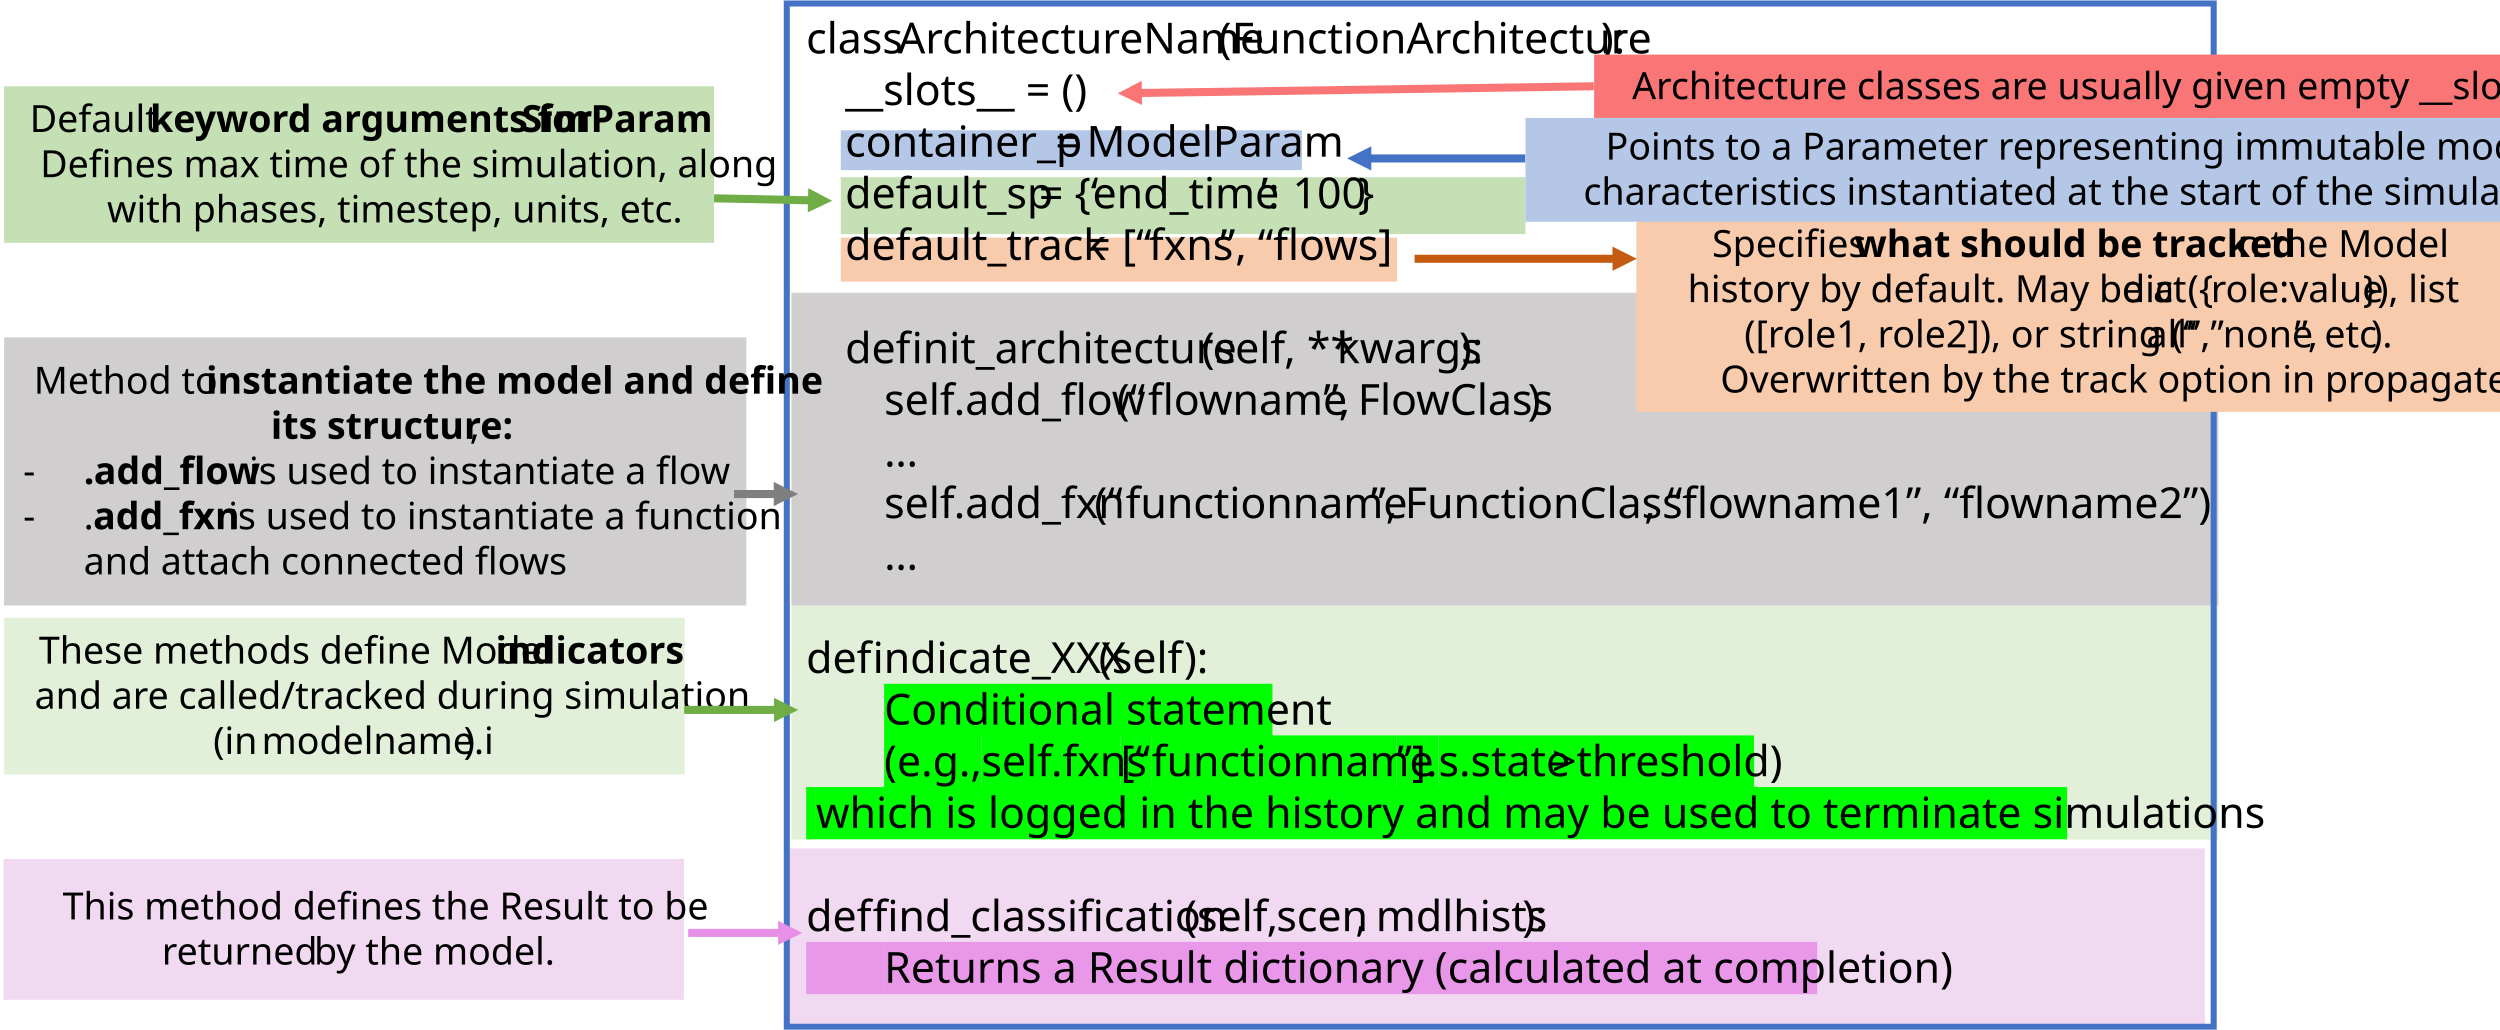
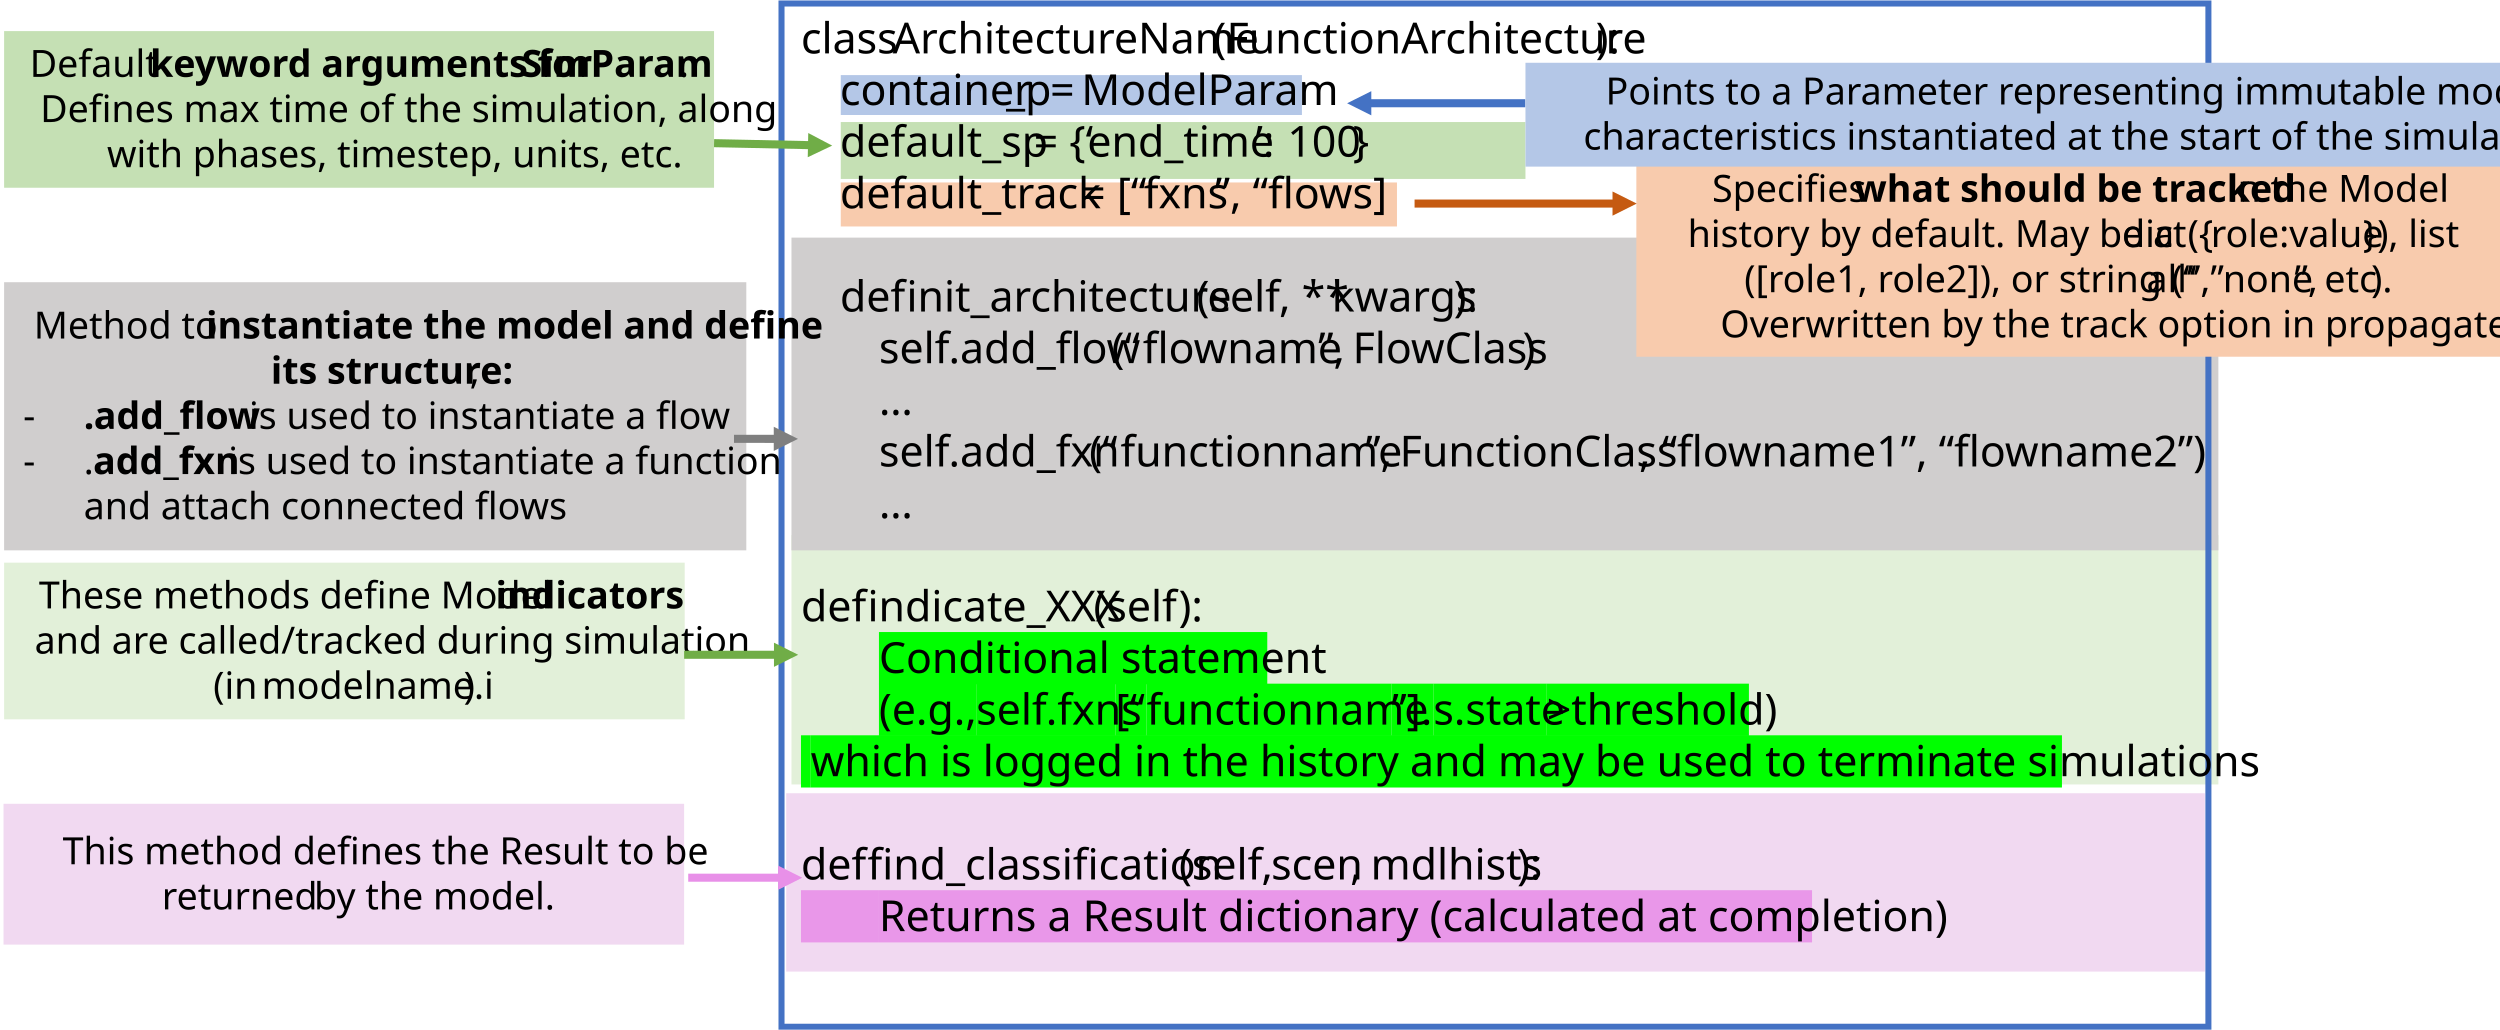
<svg xmlns="http://www.w3.org/2000/svg" width="4261" height="1755" xml:space="preserve" overflow="hidden">
-   <g transform="translate(-68 -232)">
+   <g transform="translate(-68 -326)">
    <rect x="1417" y="1238" width="2432" height="425" fill="#E2F0D9" />
    <rect x="1408" y="1678" width="2418" height="304" fill="#F1D9F1" />
    <rect x="1417" y="731" width="2432" height="533" fill="#D0CECE" />
    <rect x="1501" y="637" width="948" height="75" fill="#F8CBAD" />
    <rect x="1501" y="534" width="1167" height="97" fill="#C5E0B4" />
    <rect x="1501" y="454" width="786" height="68" fill="#B4C7E7" />
-     <rect x="1409" y="238" width="2432" height="1744" stroke="#4472C4" stroke-width="10.312" stroke-miterlimit="8" fill="none" />
-     <path d="M1574.95 1397.42 2236.8 1397.42 2236.8 1486.42 1574.95 1486.42Z" fill="#00FF00" fill-rule="evenodd" />
-     <path d="M1574.95 1485.42 1740.73 1485.42 1740.73 1574.42 1574.95 1574.42Z" fill="#00FF00" fill-rule="evenodd" />
-     <path d="M1740.73 1485.42 1977.89 1485.42 1977.89 1574.42 1740.73 1574.42Z" fill="#00FF00" fill-rule="evenodd" />
-     <path d="M1977.89 1485.42 2031.17 1485.42 2031.17 1574.42 1977.89 1574.42Z" fill="#00FF00" fill-rule="evenodd" />
-     <path d="M2031.17 1485.42 2448.26 1485.42 2448.26 1574.42 2031.17 1574.42Z" fill="#00FF00" fill-rule="evenodd" />
-     <path d="M2448.26 1485.42 2519.87 1485.42 2519.87 1574.42 2448.26 1574.42Z" fill="#00FF00" fill-rule="evenodd" />
-     <path d="M2519.87 1485.42 2713.2 1485.42 2713.2 1574.42 2519.87 1574.42Z" fill="#00FF00" fill-rule="evenodd" />
-     <path d="M2713.2 1485.42 3057.7 1485.42 3057.7 1574.42 2713.2 1574.42Z" fill="#00FF00" fill-rule="evenodd" />
-     <path d="M1442.03 1573.42 1458.65 1573.42 1458.65 1662.42 1442.03 1662.42Z" fill="#00FF00" fill-rule="evenodd" />
-     <path d="M1458.65 1573.42 3591.25 1573.42 3591.25 1662.42 1458.65 1662.42Z" fill="#00FF00" fill-rule="evenodd" />
-     <path d="M1442.03 1837.42 1574.95 1837.42 1574.95 1926.42 1442.03 1926.42Z" fill="#E997E9" fill-rule="evenodd" />
-     <path d="M1574.95 1837.42 3165.3 1837.42 3165.3 1926.42 1574.95 1926.42Z" fill="#E997E9" fill-rule="evenodd" />
-     <text font-family="Calibri,Calibri_MSFontService,sans-serif" font-weight="400" font-size="73" transform="matrix(1 0 0 1 1442.03 323)">class </text>
-     <text font-family="Calibri,Calibri_MSFontService,sans-serif" font-weight="400" font-size="73" transform="matrix(1 0 0 1 1598.44 323)">ArchitectureName</text>
-     <text font-family="Calibri,Calibri_MSFontService,sans-serif" font-weight="400" font-size="73" transform="matrix(1 0 0 1 2145.05 323)">(</text>
-     <text font-family="Calibri,Calibri_MSFontService,sans-serif" font-weight="400" font-size="73" transform="matrix(1 0 0 1 2167.39 323)">FunctionArchitecture</text>
-     <text font-family="Calibri,Calibri_MSFontService,sans-serif" font-weight="400" font-size="73" transform="matrix(1 0 0 1 2796.5 323)">):</text>
-     <text font-family="Calibri,Calibri_MSFontService,sans-serif" font-weight="400" font-size="73" transform="matrix(1 0 0 1 1508.49 411)">__slots__ = ()</text>
-     <text font-family="Calibri,Calibri_MSFontService,sans-serif" font-weight="400" font-size="73" transform="matrix(1 0 0 1 1508.49 499)">container_p</text>
-     <text font-family="Calibri,Calibri_MSFontService,sans-serif" font-weight="400" font-size="73" transform="matrix(1 0 0 1 1866.65 499)">= </text>
-     <text font-family="Calibri,Calibri_MSFontService,sans-serif" font-weight="400" font-size="73" transform="matrix(1 0 0 1 1919.94 499)">ModelParam</text>
-     <text font-family="Calibri,Calibri_MSFontService,sans-serif" font-weight="400" font-size="73" transform="matrix(1 0 0 1 1508.49 587)">default_sp</text>
-     <text font-family="Calibri,Calibri_MSFontService,sans-serif" font-weight="400" font-size="73" transform="matrix(1 0 0 1 1838.7 587)">= {‘</text>
-     <text font-family="Calibri,Calibri_MSFontService,sans-serif" font-weight="400" font-size="73" transform="matrix(1 0 0 1 1930.11 587)">end_time</text>
-     <text font-family="Calibri,Calibri_MSFontService,sans-serif" font-weight="400" font-size="73" transform="matrix(1 0 0 1 2216.57 587)">’:</text>
-     <text font-family="Calibri,Calibri_MSFontService,sans-serif" font-weight="400" font-size="73" transform="matrix(1 0 0 1 2271 587)">100</text>
-     <text font-family="Calibri,Calibri_MSFontService,sans-serif" font-weight="400" font-size="73" transform="matrix(1 0 0 1 2382.71 587)">}</text>
-     <text font-family="Calibri,Calibri_MSFontService,sans-serif" font-weight="400" font-size="73" transform="matrix(1 0 0 1 1508.49 675)">default_track</text>
-     <text font-family="Calibri,Calibri_MSFontService,sans-serif" font-weight="400" font-size="73" transform="matrix(1 0 0 1 1919.68 675)">= [“</text>
-     <text font-family="Calibri,Calibri_MSFontService,sans-serif" font-weight="400" font-size="73" transform="matrix(1 0 0 1 2026.25 675)">fxns</text>
-     <text font-family="Calibri,Calibri_MSFontService,sans-serif" font-weight="400" font-size="73" transform="matrix(1 0 0 1 2147.13 675)">”, “flows]</text>
-     <text font-family="Calibri,Calibri_MSFontService,sans-serif" font-weight="400" font-size="73" transform="matrix(1 0 0 1 1508.49 851)">def </text>
-     <text font-family="Calibri,Calibri_MSFontService,sans-serif" font-weight="400" font-size="73" transform="matrix(1 0 0 1 1621.86 851)">init_architecture</text>
-     <text font-family="Calibri,Calibri_MSFontService,sans-serif" font-weight="400" font-size="73" transform="matrix(1 0 0 1 2116.33 851)">(self, **</text>
-     <text font-family="Calibri,Calibri_MSFontService,sans-serif" font-weight="400" font-size="73" transform="matrix(1 0 0 1 2346.71 851)">kwargs</text>
-     <text font-family="Calibri,Calibri_MSFontService,sans-serif" font-weight="400" font-size="73" transform="matrix(1 0 0 1 2554.57 851)">):</text>
-     <text font-family="Calibri,Calibri_MSFontService,sans-serif" font-weight="400" font-size="73" transform="matrix(1 0 0 1 1574.95 939)">self.add_flow</text>
-     <text font-family="Calibri,Calibri_MSFontService,sans-serif" font-weight="400" font-size="73" transform="matrix(1 0 0 1 1971.38 939)">(“</text>
-     <text font-family="Calibri,Calibri_MSFontService,sans-serif" font-weight="400" font-size="73" transform="matrix(1 0 0 1 2024.66 939)">flowname</text>
-     <text font-family="Calibri,Calibri_MSFontService,sans-serif" font-weight="400" font-size="73" transform="matrix(1 0 0 1 2323.43 939)">”, </text>
-     <text font-family="Calibri,Calibri_MSFontService,sans-serif" font-weight="400" font-size="73" transform="matrix(1 0 0 1 2382.23 939)">FlowClass</text>
-     <text font-family="Calibri,Calibri_MSFontService,sans-serif" font-weight="400" font-size="73" transform="matrix(1 0 0 1 2671.83 939)">)</text>
-     <text font-family="Calibri,Calibri_MSFontService,sans-serif" font-weight="400" font-size="73" transform="matrix(1 0 0 1 1574.95 1027)">…</text>
-     <text font-family="Calibri,Calibri_MSFontService,sans-serif" font-weight="400" font-size="73" transform="matrix(1 0 0 1 1574.95 1115)">self.add_fxn</text>
-     <text font-family="Calibri,Calibri_MSFontService,sans-serif" font-weight="400" font-size="73" transform="matrix(1 0 0 1 1933.3 1115)">(“</text>
-     <text font-family="Calibri,Calibri_MSFontService,sans-serif" font-weight="400" font-size="73" transform="matrix(1 0 0 1 1986.58 1115)">functionname</text>
-     <text font-family="Calibri,Calibri_MSFontService,sans-serif" font-weight="400" font-size="73" transform="matrix(1 0 0 1 2403.66 1115)">”, </text>
-     <text font-family="Calibri,Calibri_MSFontService,sans-serif" font-weight="400" font-size="73" transform="matrix(1 0 0 1 2462.46 1115)">FunctionClass</text>
-     <text font-family="Calibri,Calibri_MSFontService,sans-serif" font-weight="400" font-size="73" transform="matrix(1 0 0 1 2870.38 1115)">, “flowname1”, “flowname2”)</text>
-     <text font-family="Calibri,Calibri_MSFontService,sans-serif" font-weight="400" font-size="73" transform="matrix(1 0 0 1 1574.95 1203)">…</text>
-     <text font-family="Calibri,Calibri_MSFontService,sans-serif" font-weight="400" font-size="73" transform="matrix(1 0 0 1 1442.03 1379)">def </text>
-     <text font-family="Calibri,Calibri_MSFontService,sans-serif" font-weight="400" font-size="73" transform="matrix(1 0 0 1 1555.4 1379)">indicate_XXX</text>
-     <text font-family="Calibri,Calibri_MSFontService,sans-serif" font-weight="400" font-size="73" transform="matrix(1 0 0 1 1940.61 1379)">(</text>
-     <text font-family="Calibri,Calibri_MSFontService,sans-serif" font-weight="400" font-size="73" transform="matrix(1 0 0 1 1962.95 1379)">self):</text>
-     <text font-family="Calibri,Calibri_MSFontService,sans-serif" font-weight="400" font-size="73" transform="matrix(1 0 0 1 1574.95 1467)">Conditional statement</text>
-     <text font-family="Calibri,Calibri_MSFontService,sans-serif" font-weight="400" font-size="73" transform="matrix(1 0 0 1 1574.95 1555)">(e.g., </text>
-     <text font-family="Calibri,Calibri_MSFontService,sans-serif" font-weight="400" font-size="73" transform="matrix(1 0 0 1 1740.73 1555)">self.fxns</text>
-     <text font-family="Calibri,Calibri_MSFontService,sans-serif" font-weight="400" font-size="73" transform="matrix(1 0 0 1 1977.89 1555)">[“</text>
-     <text font-family="Calibri,Calibri_MSFontService,sans-serif" font-weight="400" font-size="73" transform="matrix(1 0 0 1 2031.17 1555)">functionname</text>
-     <text font-family="Calibri,Calibri_MSFontService,sans-serif" font-weight="400" font-size="73" transform="matrix(1 0 0 1 2448.26 1555)">”].</text>
-     <text font-family="Calibri,Calibri_MSFontService,sans-serif" font-weight="400" font-size="73" transform="matrix(1 0 0 1 2519.87 1555)">s.state</text>
-     <text font-family="Calibri,Calibri_MSFontService,sans-serif" font-weight="400" font-size="73" transform="matrix(1 0 0 1 2713.2 1555)">&gt;threshold)</text>
-     <text font-family="Calibri,Calibri_MSFontService,sans-serif" font-weight="400" font-size="73" transform="matrix(1 0 0 1 1442.03 1643)"> </text>
-     <text font-family="Calibri,Calibri_MSFontService,sans-serif" font-weight="400" font-size="73" transform="matrix(1 0 0 1 1458.65 1643)">which is logged in the history and may be used to terminate simulations</text>
-     <text font-family="Calibri,Calibri_MSFontService,sans-serif" font-weight="400" font-size="73" transform="matrix(1 0 0 1 1442.03 1819)">def </text>
-     <text font-family="Calibri,Calibri_MSFontService,sans-serif" font-weight="400" font-size="73" transform="matrix(1 0 0 1 1555.4 1819)">find_classification</text>
-     <text font-family="Calibri,Calibri_MSFontService,sans-serif" font-weight="400" font-size="73" transform="matrix(1 0 0 1 2086.33 1819)">(self, </text>
-     <text font-family="Calibri,Calibri_MSFontService,sans-serif" font-weight="400" font-size="73" transform="matrix(1 0 0 1 2243.38 1819)">scen</text>
-     <text font-family="Calibri,Calibri_MSFontService,sans-serif" font-weight="400" font-size="73" transform="matrix(1 0 0 1 2378.02 1819)">, </text>
-     <text font-family="Calibri,Calibri_MSFontService,sans-serif" font-weight="400" font-size="73" transform="matrix(1 0 0 1 2412.96 1819)">mdlhists</text>
-     <text font-family="Calibri,Calibri_MSFontService,sans-serif" font-weight="400" font-size="73" transform="matrix(1 0 0 1 2662.5 1819)">):</text>
-     <text font-family="Calibri,Calibri_MSFontService,sans-serif" font-weight="400" font-size="73" transform="matrix(1 0 0 1 1442.03 1907)">        </text>
-     <text font-family="Calibri,Calibri_MSFontService,sans-serif" font-weight="400" font-size="73" transform="matrix(1 0 0 1 1574.95 1907)">Returns a Result dictionary (calculated at completion)</text>
+     <rect x="1400" y="332" width="2432" height="1744" stroke="#4472C4" stroke-width="10.312" stroke-miterlimit="8" fill="none" />
+     <path d="M1566.08 1403.24 2227.94 1403.24 2227.94 1492.24 1566.08 1492.24Z" fill="#00FF00" fill-rule="evenodd" />
+     <path d="M1566.08 1491.24 1731.86 1491.24 1731.86 1580.24 1566.08 1580.24Z" fill="#00FF00" fill-rule="evenodd" />
+     <path d="M1731.86 1491.24 1969.03 1491.24 1969.03 1580.24 1731.86 1580.24Z" fill="#00FF00" fill-rule="evenodd" />
+     <path d="M1969.03 1491.24 2022.31 1491.24 2022.31 1580.24 1969.03 1580.24Z" fill="#00FF00" fill-rule="evenodd" />
+     <path d="M2022.31 1491.24 2439.39 1491.24 2439.39 1580.24 2022.31 1580.24Z" fill="#00FF00" fill-rule="evenodd" />
+     <path d="M2439.39 1491.24 2511.01 1491.24 2511.01 1580.24 2439.39 1580.24Z" fill="#00FF00" fill-rule="evenodd" />
+     <path d="M2511.01 1491.24 2704.33 1491.24 2704.33 1580.24 2511.01 1580.24Z" fill="#00FF00" fill-rule="evenodd" />
+     <path d="M2704.33 1491.24 3048.84 1491.24 3048.84 1580.24 2704.33 1580.24Z" fill="#00FF00" fill-rule="evenodd" />
+     <path d="M1433.17 1579.24 1449.78 1579.24 1449.78 1668.24 1433.17 1668.24Z" fill="#00FF00" fill-rule="evenodd" />
+     <path d="M1449.78 1579.24 3582.38 1579.24 3582.38 1668.24 1449.78 1668.24Z" fill="#00FF00" fill-rule="evenodd" />
+     <path d="M1433.17 1843.24 1566.08 1843.24 1566.08 1932.24 1433.17 1932.24Z" fill="#E997E9" fill-rule="evenodd" />
+     <path d="M1566.08 1843.24 3156.43 1843.24 3156.43 1932.24 1566.08 1932.24Z" fill="#E997E9" fill-rule="evenodd" />
+     <text font-family="Calibri,Calibri_MSFontService,sans-serif" font-weight="400" font-size="73" transform="matrix(1 0 0 1 1433.17 417)">class </text>
+     <text font-family="Calibri,Calibri_MSFontService,sans-serif" font-weight="400" font-size="73" transform="matrix(1 0 0 1 1589.57 417)">ArchitectureName</text>
+     <text font-family="Calibri,Calibri_MSFontService,sans-serif" font-weight="400" font-size="73" transform="matrix(1 0 0 1 2136.18 417)">(</text>
+     <text font-family="Calibri,Calibri_MSFontService,sans-serif" font-weight="400" font-size="73" transform="matrix(1 0 0 1 2158.53 417)">FunctionArchitecture</text>
+     <text font-family="Calibri,Calibri_MSFontService,sans-serif" font-weight="400" font-size="73" transform="matrix(1 0 0 1 2787.63 417)">):</text>
+     <text font-family="Calibri,Calibri_MSFontService,sans-serif" font-weight="400" font-size="73" transform="matrix(1 0 0 1 1499.63 505)">container</text>
+     <text font-family="Calibri,Calibri_MSFontService,sans-serif" font-weight="400" font-size="73" transform="matrix(1 0 0 1 1782.74 505)">_p</text>
+     <text font-family="Calibri,Calibri_MSFontService,sans-serif" font-weight="400" font-size="73" transform="matrix(1 0 0 1 1857.79 505)">= </text>
+     <text font-family="Calibri,Calibri_MSFontService,sans-serif" font-weight="400" font-size="73" transform="matrix(1 0 0 1 1911.07 505)">ModelParam</text>
+     <text font-family="Calibri,Calibri_MSFontService,sans-serif" font-weight="400" font-size="73" transform="matrix(1 0 0 1 1499.63 593)">default_sp</text>
+     <text font-family="Calibri,Calibri_MSFontService,sans-serif" font-weight="400" font-size="73" transform="matrix(1 0 0 1 1829.83 593)">= {‘</text>
+     <text font-family="Calibri,Calibri_MSFontService,sans-serif" font-weight="400" font-size="73" transform="matrix(1 0 0 1 1921.25 593)">end_time</text>
+     <text font-family="Calibri,Calibri_MSFontService,sans-serif" font-weight="400" font-size="73" transform="matrix(1 0 0 1 2207.7 593)">’:</text>
+     <text font-family="Calibri,Calibri_MSFontService,sans-serif" font-weight="400" font-size="73" transform="matrix(1 0 0 1 2262.13 593)">100</text>
+     <text font-family="Calibri,Calibri_MSFontService,sans-serif" font-weight="400" font-size="73" transform="matrix(1 0 0 1 2373.85 593)">}</text>
+     <text font-family="Calibri,Calibri_MSFontService,sans-serif" font-weight="400" font-size="73" transform="matrix(1 0 0 1 1499.63 681)">default_track</text>
+     <text font-family="Calibri,Calibri_MSFontService,sans-serif" font-weight="400" font-size="73" transform="matrix(1 0 0 1 1910.82 681)">= [“</text>
+     <text font-family="Calibri,Calibri_MSFontService,sans-serif" font-weight="400" font-size="73" transform="matrix(1 0 0 1 2017.38 681)">fxns</text>
+     <text font-family="Calibri,Calibri_MSFontService,sans-serif" font-weight="400" font-size="73" transform="matrix(1 0 0 1 2138.27 681)">”, “flows]</text>
+     <text font-family="Calibri,Calibri_MSFontService,sans-serif" font-weight="400" font-size="73" transform="matrix(1 0 0 1 1499.63 857)">def </text>
+     <text font-family="Calibri,Calibri_MSFontService,sans-serif" font-weight="400" font-size="73" transform="matrix(1 0 0 1 1612.99 857)">init_architecture</text>
+     <text font-family="Calibri,Calibri_MSFontService,sans-serif" font-weight="400" font-size="73" transform="matrix(1 0 0 1 2107.47 857)">(self, **</text>
+     <text font-family="Calibri,Calibri_MSFontService,sans-serif" font-weight="400" font-size="73" transform="matrix(1 0 0 1 2337.85 857)">kwargs</text>
+     <text font-family="Calibri,Calibri_MSFontService,sans-serif" font-weight="400" font-size="73" transform="matrix(1 0 0 1 2545.7 857)">):</text>
+     <text font-family="Calibri,Calibri_MSFontService,sans-serif" font-weight="400" font-size="73" transform="matrix(1 0 0 1 1566.08 945)">self.add_flow</text>
+     <text font-family="Calibri,Calibri_MSFontService,sans-serif" font-weight="400" font-size="73" transform="matrix(1 0 0 1 1962.52 945)">(“</text>
+     <text font-family="Calibri,Calibri_MSFontService,sans-serif" font-weight="400" font-size="73" transform="matrix(1 0 0 1 2015.8 945)">flowname</text>
+     <text font-family="Calibri,Calibri_MSFontService,sans-serif" font-weight="400" font-size="73" transform="matrix(1 0 0 1 2314.57 945)">”, </text>
+     <text font-family="Calibri,Calibri_MSFontService,sans-serif" font-weight="400" font-size="73" transform="matrix(1 0 0 1 2373.37 945)">FlowClass</text>
+     <text font-family="Calibri,Calibri_MSFontService,sans-serif" font-weight="400" font-size="73" transform="matrix(1 0 0 1 2662.97 945)">)</text>
+     <text font-family="Calibri,Calibri_MSFontService,sans-serif" font-weight="400" font-size="73" transform="matrix(1 0 0 1 1566.08 1033)">…</text>
+     <text font-family="Calibri,Calibri_MSFontService,sans-serif" font-weight="400" font-size="73" transform="matrix(1 0 0 1 1566.08 1121)">self.add_fxn</text>
+     <text font-family="Calibri,Calibri_MSFontService,sans-serif" font-weight="400" font-size="73" transform="matrix(1 0 0 1 1924.43 1121)">(“</text>
+     <text font-family="Calibri,Calibri_MSFontService,sans-serif" font-weight="400" font-size="73" transform="matrix(1 0 0 1 1977.71 1121)">functionname</text>
+     <text font-family="Calibri,Calibri_MSFontService,sans-serif" font-weight="400" font-size="73" transform="matrix(1 0 0 1 2394.8 1121)">”, </text>
+     <text font-family="Calibri,Calibri_MSFontService,sans-serif" font-weight="400" font-size="73" transform="matrix(1 0 0 1 2453.6 1121)">FunctionClass</text>
+     <text font-family="Calibri,Calibri_MSFontService,sans-serif" font-weight="400" font-size="73" transform="matrix(1 0 0 1 2861.52 1121)">, “flowname1”, “flowname2”)</text>
+     <text font-family="Calibri,Calibri_MSFontService,sans-serif" font-weight="400" font-size="73" transform="matrix(1 0 0 1 1566.08 1209)">…</text>
+     <text font-family="Calibri,Calibri_MSFontService,sans-serif" font-weight="400" font-size="73" transform="matrix(1 0 0 1 1433.17 1385)">def </text>
+     <text font-family="Calibri,Calibri_MSFontService,sans-serif" font-weight="400" font-size="73" transform="matrix(1 0 0 1 1546.54 1385)">indicate_XXX</text>
+     <text font-family="Calibri,Calibri_MSFontService,sans-serif" font-weight="400" font-size="73" transform="matrix(1 0 0 1 1931.74 1385)">(self):</text>
+     <text font-family="Calibri,Calibri_MSFontService,sans-serif" font-weight="400" font-size="73" transform="matrix(1 0 0 1 1566.08 1473)">Conditional statement</text>
+     <text font-family="Calibri,Calibri_MSFontService,sans-serif" font-weight="400" font-size="73" transform="matrix(1 0 0 1 1566.08 1561)">(e.g., </text>
+     <text font-family="Calibri,Calibri_MSFontService,sans-serif" font-weight="400" font-size="73" transform="matrix(1 0 0 1 1731.86 1561)">self.fxns</text>
+     <text font-family="Calibri,Calibri_MSFontService,sans-serif" font-weight="400" font-size="73" transform="matrix(1 0 0 1 1969.03 1561)">[“</text>
+     <text font-family="Calibri,Calibri_MSFontService,sans-serif" font-weight="400" font-size="73" transform="matrix(1 0 0 1 2022.31 1561)">functionname</text>
+     <text font-family="Calibri,Calibri_MSFontService,sans-serif" font-weight="400" font-size="73" transform="matrix(1 0 0 1 2439.39 1561)">”].</text>
+     <text font-family="Calibri,Calibri_MSFontService,sans-serif" font-weight="400" font-size="73" transform="matrix(1 0 0 1 2511.01 1561)">s.state</text>
+     <text font-family="Calibri,Calibri_MSFontService,sans-serif" font-weight="400" font-size="73" transform="matrix(1 0 0 1 2704.33 1561)">&gt;threshold)</text>
+     <text font-family="Calibri,Calibri_MSFontService,sans-serif" font-weight="400" font-size="73" transform="matrix(1 0 0 1 1433.17 1649)"> </text>
+     <text font-family="Calibri,Calibri_MSFontService,sans-serif" font-weight="400" font-size="73" transform="matrix(1 0 0 1 1449.78 1649)">which is logged in the history and may be used to terminate simulations</text>
+     <text font-family="Calibri,Calibri_MSFontService,sans-serif" font-weight="400" font-size="73" transform="matrix(1 0 0 1 1433.17 1825)">def </text>
+     <text font-family="Calibri,Calibri_MSFontService,sans-serif" font-weight="400" font-size="73" transform="matrix(1 0 0 1 1546.54 1825)">find_classification</text>
+     <text font-family="Calibri,Calibri_MSFontService,sans-serif" font-weight="400" font-size="73" transform="matrix(1 0 0 1 2077.47 1825)">(self, </text>
+     <text font-family="Calibri,Calibri_MSFontService,sans-serif" font-weight="400" font-size="73" transform="matrix(1 0 0 1 2234.52 1825)">scen</text>
+     <text font-family="Calibri,Calibri_MSFontService,sans-serif" font-weight="400" font-size="73" transform="matrix(1 0 0 1 2369.15 1825)">, </text>
+     <text font-family="Calibri,Calibri_MSFontService,sans-serif" font-weight="400" font-size="73" transform="matrix(1 0 0 1 2404.1 1825)">mdlhists</text>
+     <text font-family="Calibri,Calibri_MSFontService,sans-serif" font-weight="400" font-size="73" transform="matrix(1 0 0 1 2653.64 1825)">):</text>
+     <text font-family="Calibri,Calibri_MSFontService,sans-serif" font-weight="400" font-size="73" transform="matrix(1 0 0 1 1433.17 1913)">        </text>
+     <text font-family="Calibri,Calibri_MSFontService,sans-serif" font-weight="400" font-size="73" transform="matrix(1 0 0 1 1566.08 1913)">Returns a Result dictionary (calculated at completion)</text>
    <rect x="2857" y="594" width="1472" height="340" fill="#F8CBAD" />
    <text font-family="Calibri,Calibri_MSFontService,sans-serif" font-weight="400" font-size="64" transform="matrix(1 0 0 1 2986.07 670)">Specifies </text>
    <text font-family="Calibri,Calibri_MSFontService,sans-serif" font-weight="700" font-size="64" transform="matrix(1 0 0 1 3228.99 670)">what should be tracked</text>
    <text font-family="Calibri,Calibri_MSFontService,sans-serif" font-weight="400" font-size="64" transform="matrix(1 0 0 1 3865.16 670)">in the Model </text>
    <text font-family="Calibri,Calibri_MSFontService,sans-serif" font-weight="400" font-size="64" transform="matrix(1 0 0 1 2944.43 747)">history by default. May be a </text>
    <text font-family="Calibri,Calibri_MSFontService,sans-serif" font-weight="400" font-size="64" transform="matrix(1 0 0 1 3684.87 747)">dict</text>
    <text font-family="Calibri,Calibri_MSFontService,sans-serif" font-weight="400" font-size="64" transform="matrix(1 0 0 1 3796.59 747)">({</text>
    <text font-family="Calibri,Calibri_MSFontService,sans-serif" font-weight="400" font-size="64" transform="matrix(1 0 0 1 3836.12 747)">role:value</text>
    <text font-family="Calibri,Calibri_MSFontService,sans-serif" font-weight="400" font-size="64" transform="matrix(1 0 0 1 4095.4 747)">}), list </text>
    <text font-family="Calibri,Calibri_MSFontService,sans-serif" font-weight="400" font-size="64" transform="matrix(1 0 0 1 3040.98 824)">([role1, role2]), or string (“</text>
    <text font-family="Calibri,Calibri_MSFontService,sans-serif" font-weight="400" font-size="64" transform="matrix(1 0 0 1 3726.44 824)">all”,”none</text>
    <text font-family="Calibri,Calibri_MSFontService,sans-serif" font-weight="400" font-size="64" transform="matrix(1 0 0 1 3978.55 824)">”, </text>
    <text font-family="Calibri,Calibri_MSFontService,sans-serif" font-weight="400" font-size="64" transform="matrix(1 0 0 1 4029.63 824)">etc</text>
    <text font-family="Calibri,Calibri_MSFontService,sans-serif" font-weight="400" font-size="64" transform="matrix(1 0 0 1 4109.29 824)">). </text>
    <text font-family="Calibri,Calibri_MSFontService,sans-serif" font-weight="400" font-size="64" transform="matrix(1 0 0 1 3000.14 901)">Overwritten by the track option in propagate. </text>
    <rect x="2668" y="433" width="1661" height="177" fill="#B4C7E7" />
    <text font-family="Calibri,Calibri_MSFontService,sans-serif" font-weight="400" font-size="64" transform="matrix(1 0 0 1 2804.57 504)">Points to a Parameter representing immutable model </text>
    <text font-family="Calibri,Calibri_MSFontService,sans-serif" font-weight="400" font-size="64" transform="matrix(1 0 0 1 2766.78 581)">characteristics instantiated at the start of the simulation</text>
    <rect x="75" y="807" width="1265" height="457" fill="#D0CECE" />
    <text font-family="Calibri,Calibri_MSFontService,sans-serif" font-weight="400" font-size="64" transform="matrix(1 0 0 1 125.638 903)">Method to </text>
    <text font-family="Calibri,Calibri_MSFontService,sans-serif" font-weight="700" font-size="64" transform="matrix(1 0 0 1 419.155 903)">instantiate the model and define </text>
    <text font-family="Calibri,Calibri_MSFontService,sans-serif" font-weight="700" font-size="64" transform="matrix(1 0 0 1 529.59 980)">its structure:</text>
    <text font-family="Calibri,Calibri_MSFontService,sans-serif" font-weight="400" font-size="64" transform="matrix(1 0 0 1 868.482 980)">,</text>
    <text font-family="Calibri,Calibri_MSFontService,sans-serif" font-weight="400" font-size="64" transform="matrix(1 0 0 1 107.511 1057)">-</text>
    <text font-family="Calibri,Calibri_MSFontService,sans-serif" font-weight="700" font-size="64" transform="matrix(1 0 0 1 210.636 1057)">.</text>
    <text font-family="Calibri,Calibri_MSFontService,sans-serif" font-weight="700" font-size="64" transform="matrix(1 0 0 1 227.823 1057)">add_flow</text>
    <text font-family="Calibri,Calibri_MSFontService,sans-serif" font-weight="400" font-size="64" transform="matrix(1 0 0 1 492.396 1057)">is used to instantiate a flow</text>
    <text font-family="Calibri,Calibri_MSFontService,sans-serif" font-weight="400" font-size="64" transform="matrix(1 0 0 1 107.511 1134)">-</text>
    <text font-family="Calibri,Calibri_MSFontService,sans-serif" font-weight="400" font-size="64" transform="matrix(1 0 0 1 210.636 1134)">.</text>
    <text font-family="Calibri,Calibri_MSFontService,sans-serif" font-weight="700" font-size="64" transform="matrix(1 0 0 1 226.678 1134)">add_fxn</text>
    <text font-family="Calibri,Calibri_MSFontService,sans-serif" font-weight="400" font-size="64" transform="matrix(1 0 0 1 456.99 1134)">is used to instantiate a function </text>
    <text font-family="Calibri,Calibri_MSFontService,sans-serif" font-weight="400" font-size="64" transform="matrix(1 0 0 1 210.636 1211)">and attach connected flows</text>
    <path d="M8.17352e-06-6.875 269.183-6.875 269.183 6.875-8.17352e-06 6.875ZM262.308-20.625 303.558 0 262.308 20.625Z" fill="#4472C4" transform="matrix(-1 0 0 1 2667.56 502)" />
    <path d="M2479 666.125 2823.25 666.125 2823.25 679.875 2479 679.875ZM2816.37 652.375 2857.62 673 2816.37 693.625Z" fill="#C55A11" />
    <path d="M1285.14 563.126 1452.17 566.614 1451.88 580.361 1284.86 576.873ZM1445.58 552.724 1486.39 574.205 1444.72 593.965Z" fill="#70AD47" />
    <path d="M1319 1067.12 1393.67 1067.13 1393.67 1080.88 1319 1080.87ZM1386.79 1053.38 1428.04 1074 1386.79 1094.63Z" fill="#7F7F7F" />
    <rect x="75" y="1285" width="1160" height="267" fill="#E2F0D9" />
    <text font-family="Calibri,Calibri_MSFontService,sans-serif" font-weight="400" font-size="64" transform="matrix(1 0 0 1 134.278 1363)">These methods define Model </text>
    <text font-family="Calibri,Calibri_MSFontService,sans-serif" font-weight="700" font-size="64" transform="matrix(1 0 0 1 912.528 1363)">indicators</text>
    <text font-family="Calibri,Calibri_MSFontService,sans-serif" font-weight="400" font-size="64" transform="matrix(1 0 0 1 126.991 1440)">and are called/tracked during simulation </text>
    <text font-family="Calibri,Calibri_MSFontService,sans-serif" font-weight="400" font-size="64" transform="matrix(1 0 0 1 431.416 1517)">(in </text>
    <text font-family="Calibri,Calibri_MSFontService,sans-serif" font-weight="400" font-size="64" transform="matrix(1 0 0 1 513.916 1517)">modelname.i</text>
    <text font-family="Calibri,Calibri_MSFontService,sans-serif" font-weight="400" font-size="64" transform="matrix(1 0 0 1 858.239 1517)">)</text>
    <rect x="75" y="379" width="1210" height="267" fill="#C5E0B4" />
    <text font-family="Calibri,Calibri_MSFontService,sans-serif" font-weight="400" font-size="64" transform="matrix(1 0 0 1 118.675 457)">Default </text>
    <text font-family="Calibri,Calibri_MSFontService,sans-serif" font-weight="700" font-size="64" transform="matrix(1 0 0 1 323.665 457)">keyword arguments for </text>
    <text font-family="Calibri,Calibri_MSFontService,sans-serif" font-weight="700" font-size="64" transform="matrix(1 0 0 1 956.852 457)">SimParam</text>
    <text font-family="Calibri,Calibri_MSFontService,sans-serif" font-weight="400" font-size="64" transform="matrix(1 0 0 1 1225.16 457)">. </text>
    <text font-family="Calibri,Calibri_MSFontService,sans-serif" font-weight="400" font-size="64" transform="matrix(1 0 0 1 136.55 534)">Defines max time of the simulation, along </text>
    <text font-family="Calibri,Calibri_MSFontService,sans-serif" font-weight="400" font-size="64" transform="matrix(1 0 0 1 250.377 611)">with phases, timestep, units, etc.</text>
    <path d="M1234 1435.12 1394.04 1435.13 1394.04 1448.88 1234 1448.88ZM1387.16 1421.38 1428.41 1442 1387.16 1462.63Z" fill="#70AD47" />
    <rect x="74" y="1696" width="1160" height="240" fill="#F1D9F1" />
    <text font-family="Calibri,Calibri_MSFontService,sans-serif" font-weight="400" font-size="64" transform="matrix(1 0 0 1 174.781 1799)">This method defines the Result to be </text>
    <text font-family="Calibri,Calibri_MSFontService,sans-serif" font-weight="400" font-size="64" transform="matrix(1 0 0 1 343.791 1876)">returned </text>
    <text font-family="Calibri,Calibri_MSFontService,sans-serif" font-weight="400" font-size="64" transform="matrix(1 0 0 1 603.277 1876)">by the model.</text>
    <path d="M1241 1815.12 1401.04 1815.13 1401.04 1828.88 1241 1828.87ZM1394.16 1801.38 1435.41 1822 1394.16 1842.63Z" fill="#E890E8" />
-     <rect x="2785" y="325" width="1544" height="108" fill="#FA7676" />
-     <text font-family="Calibri,Calibri_MSFontService,sans-serif" font-weight="400" font-size="64" transform="matrix(1 0 0 1 2849.77 401)">Architecture classes are usually given empty __slots__</text>
-     <path d="M0.102-6.874 777.261 4.687 777.057 18.435-0.102 6.874ZM770.592-9.164 811.53 12.072 769.978 32.081Z" fill="#FA7676" transform="matrix(-1 0 0 1 2784.53 379)" />
  </g>
</svg>
